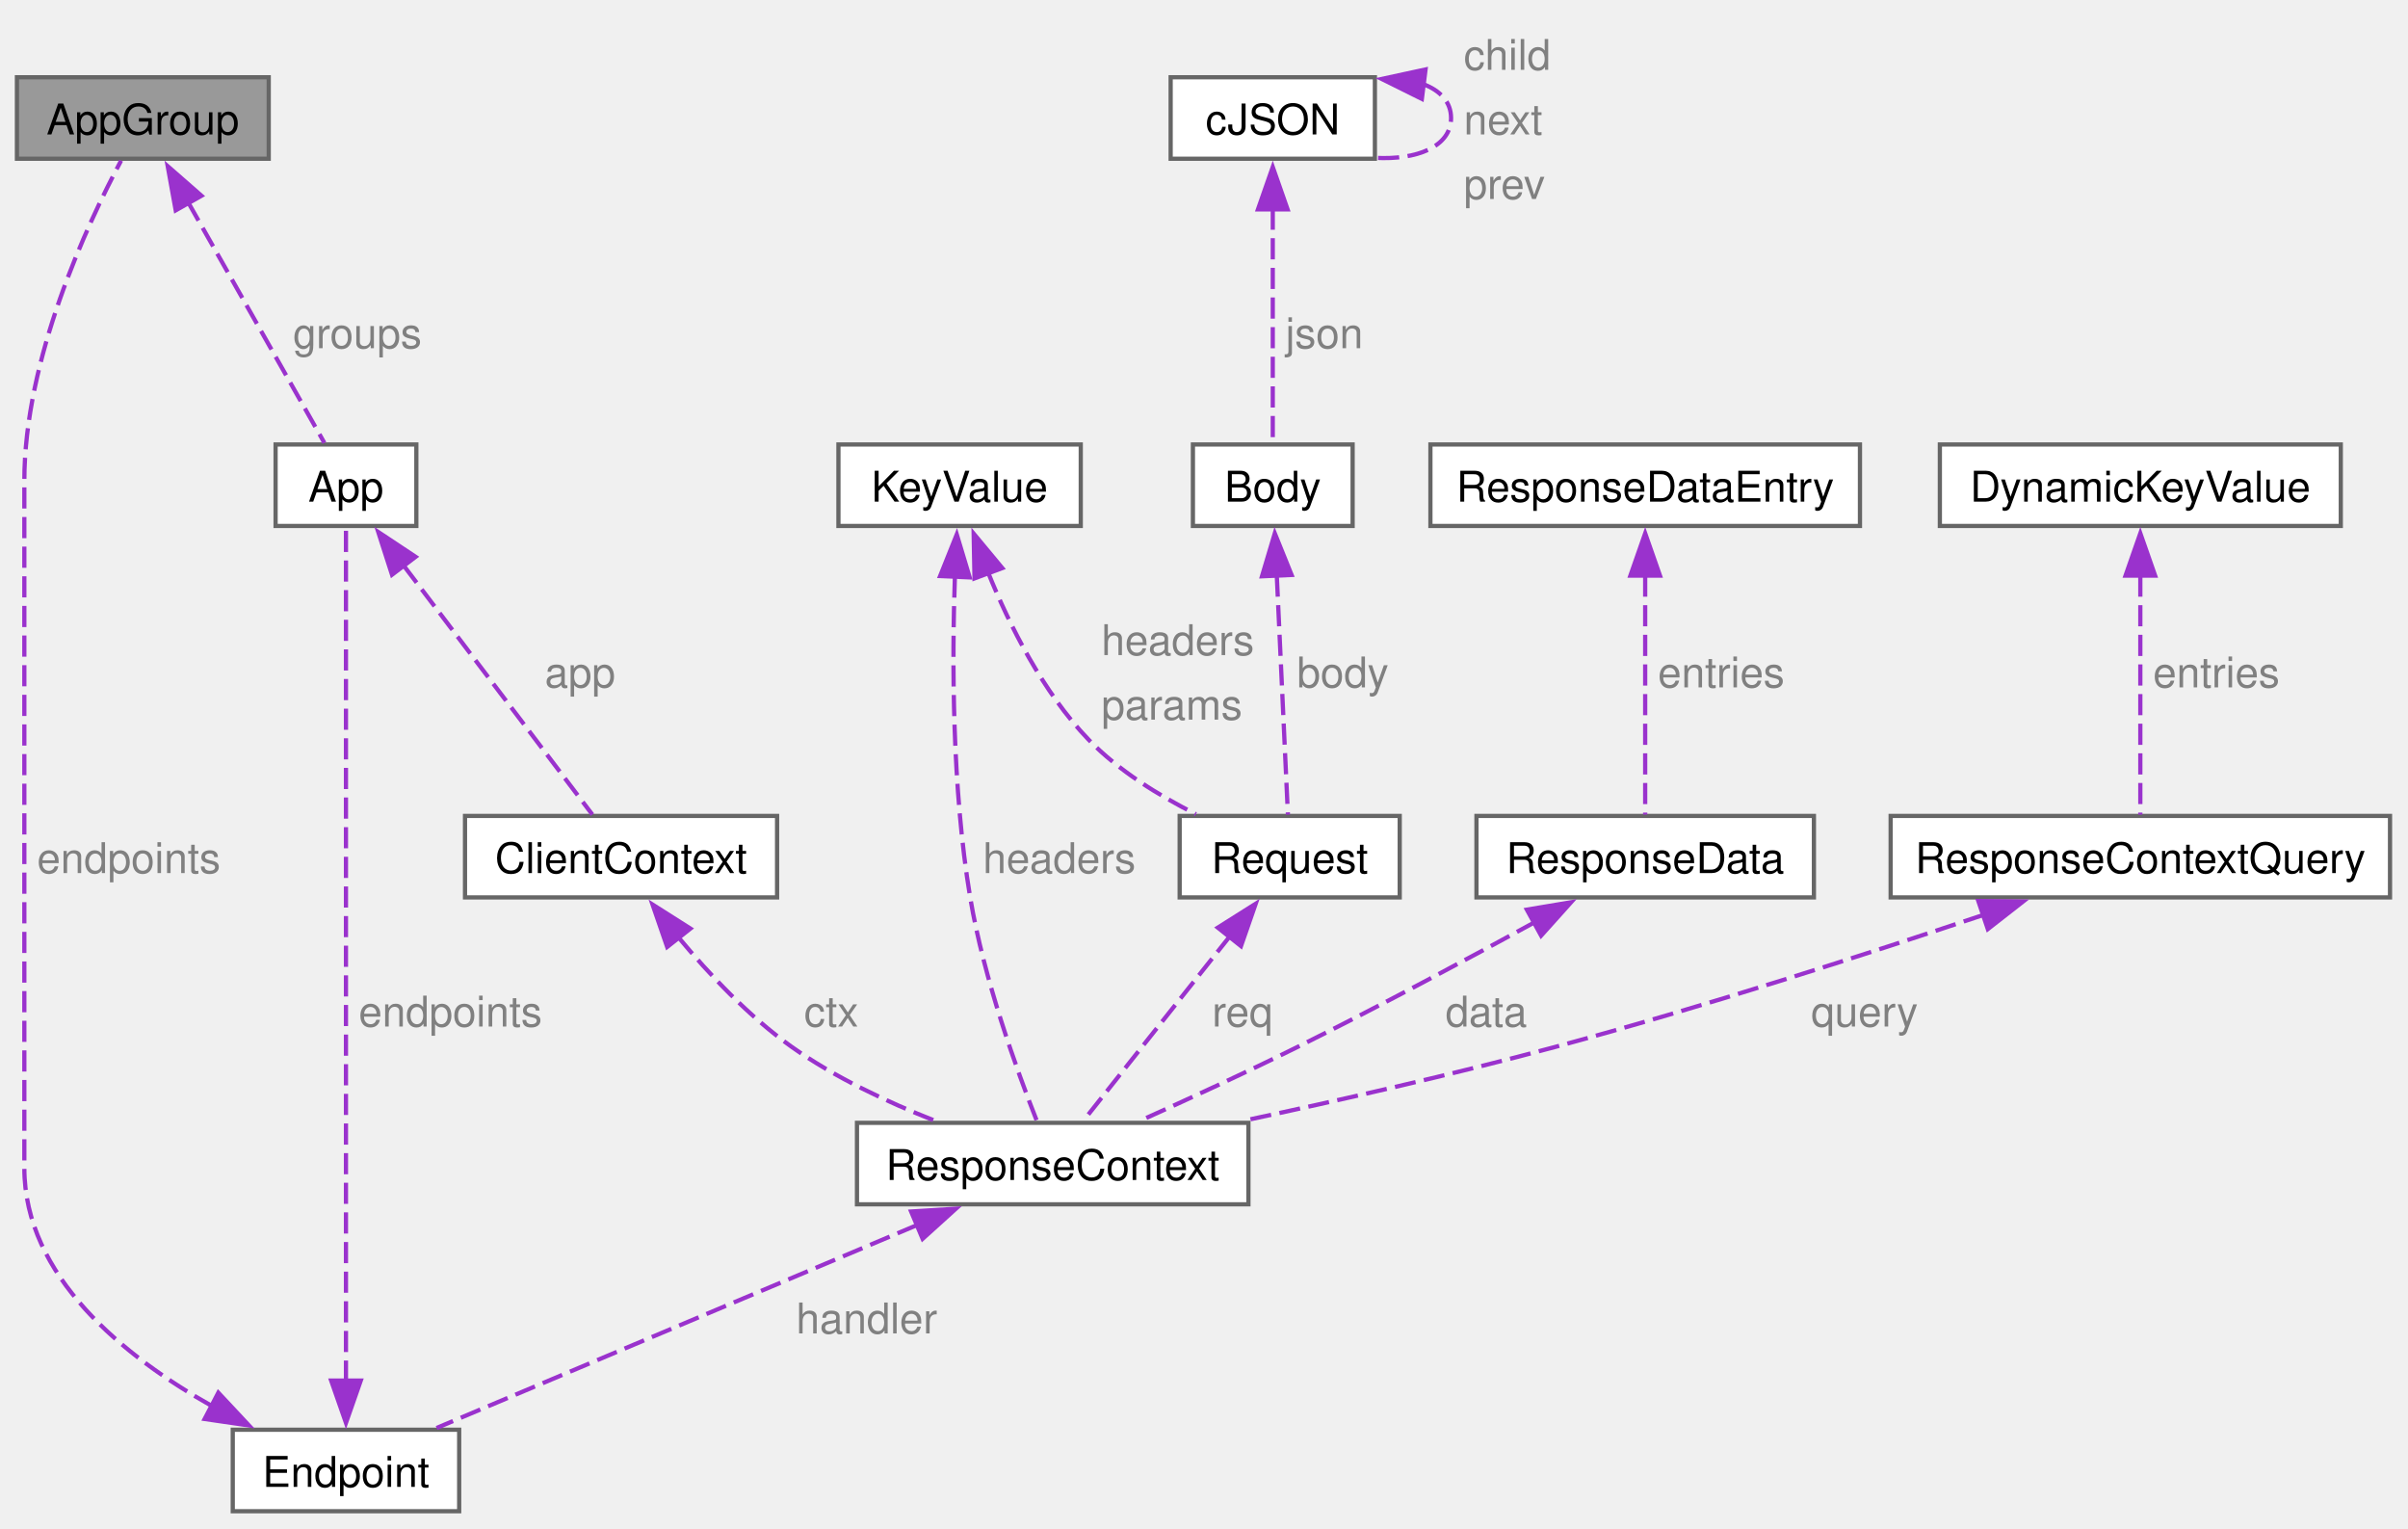
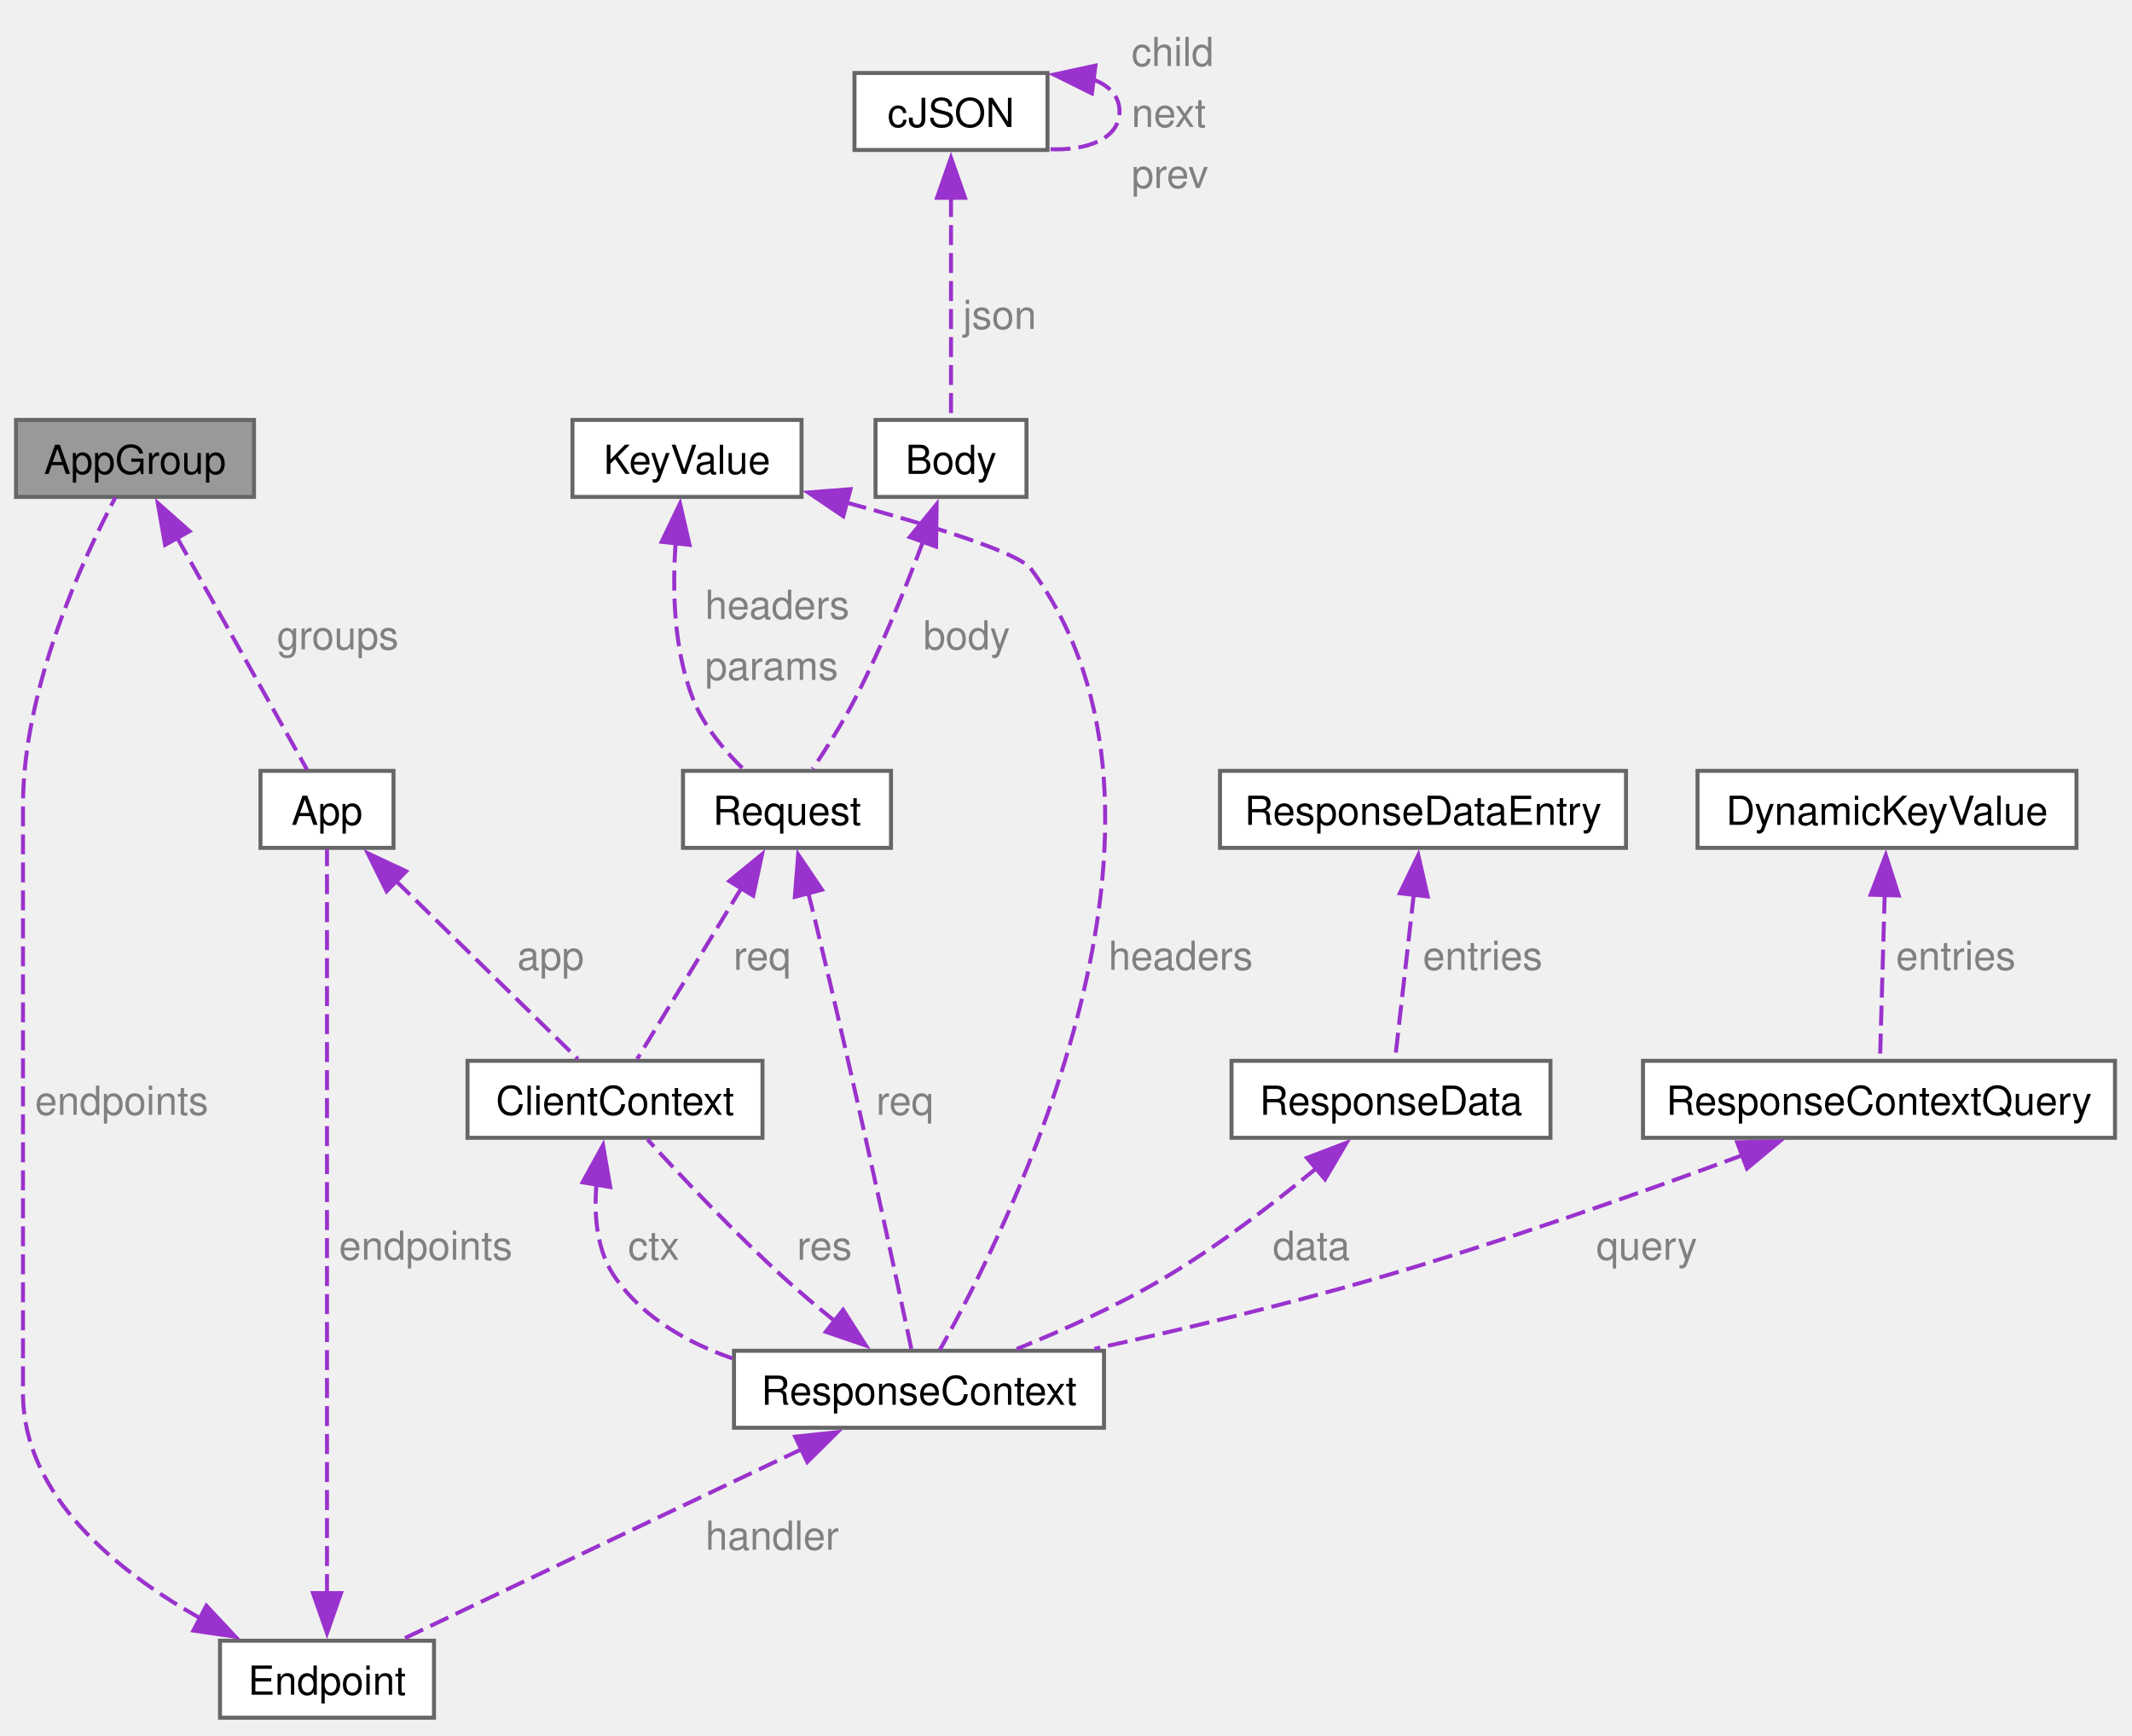
- <svg xmlns="http://www.w3.org/2000/svg" xmlns:xlink="http://www.w3.org/1999/xlink" width="569pt" height="361pt" viewBox="0.00 0.00 569.00 361.00">
-   <g id="graph0" class="graph" transform="scale(1 1) rotate(0) translate(4 357)">
+ <svg xmlns="http://www.w3.org/2000/svg" xmlns:xlink="http://www.w3.org/1999/xlink" width="533pt" height="434pt" viewBox="0.00 0.00 533.00 434.00">
+   <g id="graph0" class="graph" transform="scale(1 1) rotate(0) translate(4 429.5)">
    <g id="Node000001" class="node">
      <g id="a_Node000001">
        <a xlink:title="Group of endpoints with shared root path and middleware.">
-           <polygon fill="#999999" stroke="#666666" points="59.5,-338.75 0,-338.75 0,-319.5 59.5,-319.5 59.5,-338.75" />
-           <text xml:space="preserve" text-anchor="middle" x="29.75" y="-325.25" font-family="Helvetica,sans-Serif" font-size="10.00">AppGroup</text>
+           <polygon fill="#999999" stroke="#666666" points="59.5,-324.5 0,-324.5 0,-305.25 59.5,-305.25 59.5,-324.5" />
+           <text xml:space="preserve" text-anchor="middle" x="29.75" y="-311" font-family="Helvetica,sans-Serif" font-size="10.00">AppGroup</text>
        </a>
      </g>
    </g>
    <g id="Node000005" class="node">
      <g id="a_Node000005">
        <a xlink:href="structApp.html" target="_top" xlink:title="Main application object.">
-           <polygon fill="white" stroke="#666666" points="94.38,-252 61.12,-252 61.12,-232.75 94.38,-232.75 94.38,-252" />
-           <text xml:space="preserve" text-anchor="middle" x="77.75" y="-238.5" font-family="Helvetica,sans-Serif" font-size="10.00">App</text>
+           <polygon fill="white" stroke="#666666" points="94.38,-236.75 61.12,-236.75 61.12,-217.5 94.38,-217.5 94.38,-236.75" />
+           <text xml:space="preserve" text-anchor="middle" x="77.75" y="-223.25" font-family="Helvetica,sans-Serif" font-size="10.00">App</text>
        </a>
      </g>
    </g>
    <g id="edge6_Node000005_Node000001" class="edge">
      <g id="a_edge6_Node000005_Node000001">
        <a xlink:title=" ">
-           <path fill="none" stroke="#9a32cd" stroke-dasharray="5,2" d="M40.44,-309.25C50.47,-291.55 65.02,-265.85 72.65,-252.38" />
-           <polygon fill="#9a32cd" stroke="#9a32cd" points="37.52,-307.31 35.63,-317.74 43.61,-310.76 37.52,-307.31" />
-         </a>
-       </g>
-       <text xml:space="preserve" text-anchor="start" x="65.22" y="-274.75" font-family="Helvetica,sans-Serif" font-size="10.00" fill="grey">groups</text>
+           <path fill="none" stroke="#9a32cd" stroke-dasharray="5,2" d="M40.27,-295.09C50.34,-277.09 65.1,-250.72 72.75,-237.06" />
+           <polygon fill="#9a32cd" stroke="#9a32cd" points="37.28,-293.26 35.45,-303.7 43.38,-296.68 37.28,-293.26" />
+         </a>
+       </g>
+       <text xml:space="preserve" text-anchor="start" x="65.22" y="-267.12" font-family="Helvetica,sans-Serif" font-size="10.00" fill="grey">groups</text>
    </g>
    <g id="Node000002" class="node">
      <g id="a_Node000002">
        <a xlink:href="structEndpoint.html" target="_top" xlink:title="Represents an HTTP route.">
          <polygon fill="white" stroke="#666666" points="104.5,-19.25 51,-19.25 51,0 104.5,0 104.5,-19.25" />
          <text xml:space="preserve" text-anchor="middle" x="77.75" y="-5.75" font-family="Helvetica,sans-Serif" font-size="10.00">Endpoint</text>
        </a>
      </g>
    </g>
    <g id="edge1_Node000001_Node000002" class="edge">
      <g id="a_edge1_Node000001_Node000002">
        <a xlink:title=" ">
-           <path fill="none" stroke="#9a32cd" stroke-dasharray="5,2" d="M46.25,-24.75C25.35,-36.5 1.75,-55.45 1.75,-81.12 1.75,-243.38 1.75,-243.38 1.75,-243.38 1.75,-272.2 16.53,-303.88 24.61,-319.05" />
+           <path fill="none" stroke="#9a32cd" stroke-dasharray="5,2" d="M46.25,-24.75C25.35,-36.5 1.75,-55.45 1.75,-81.12 1.75,-228.12 1.75,-228.12 1.75,-228.12 1.75,-257.57 16.85,-290.01 24.87,-305.17" />
          <polygon fill="#9a32cd" stroke="#9a32cd" points="47.59,-28 54.83,-20.26 44.35,-21.79 47.59,-28" />
        </a>
      </g>
      <text xml:space="preserve" text-anchor="start" x="4.75" y="-150.75" font-family="Helvetica,sans-Serif" font-size="10.00" fill="grey">endpoints</text>
    </g>
    <g id="edge5_Node000005_Node000002" class="edge">
      <g id="a_edge5_Node000005_Node000002">
        <a xlink:title=" ">
-           <path fill="none" stroke="#9a32cd" stroke-dasharray="5,2" d="M77.75,-30.6C77.75,-78.5 77.75,-198.44 77.75,-232.33" />
-           <polygon fill="#9a32cd" stroke="#9a32cd" points="81.25,-30.87 77.75,-20.87 74.25,-30.87 81.25,-30.87" />
+           <path fill="none" stroke="#9a32cd" stroke-dasharray="5,2" d="M77.75,-30.92C77.75,-76.43 77.75,-185.17 77.75,-217.14" />
+           <polygon fill="#9a32cd" stroke="#9a32cd" points="81.25,-31.16 77.75,-21.16 74.25,-31.16 81.25,-31.16" />
        </a>
      </g>
      <text xml:space="preserve" text-anchor="start" x="80.75" y="-114.5" font-family="Helvetica,sans-Serif" font-size="10.00" fill="grey">endpoints</text>
    </g>
    <g id="Node000003" class="node">
      <g id="a_Node000003">
        <a xlink:href="structResponseContext.html" target="_top" xlink:title=" ">
-           <polygon fill="white" stroke="#666666" points="291,-91.75 198.5,-91.75 198.5,-72.5 291,-72.5 291,-91.75" />
-           <text xml:space="preserve" text-anchor="middle" x="244.75" y="-78.25" font-family="Helvetica,sans-Serif" font-size="10.00">ResponseContext</text>
+           <polygon fill="white" stroke="#666666" points="272,-91.75 179.5,-91.75 179.5,-72.5 272,-72.5 272,-91.75" />
+           <text xml:space="preserve" text-anchor="middle" x="225.75" y="-78.25" font-family="Helvetica,sans-Serif" font-size="10.00">ResponseContext</text>
        </a>
      </g>
    </g>
    <g id="edge2_Node000002_Node000003" class="edge">
      <g id="a_edge2_Node000002_Node000003">
        <a xlink:title=" ">
-           <path fill="none" stroke="#9a32cd" stroke-dasharray="5,2" d="M212.68,-67.59C179.29,-53.49 127.92,-31.81 99.16,-19.66" />
-           <polygon fill="#9a32cd" stroke="#9a32cd" points="211.29,-70.8 221.87,-71.46 214.01,-64.35 211.29,-70.8" />
-         </a>
-       </g>
-       <text xml:space="preserve" text-anchor="start" x="184.12" y="-42" font-family="Helvetica,sans-Serif" font-size="10.00" fill="grey">handler</text>
+           <path fill="none" stroke="#9a32cd" stroke-dasharray="5,2" d="M196.56,-67.22C166.95,-53.11 121.99,-31.7 96.72,-19.66" />
+           <polygon fill="#9a32cd" stroke="#9a32cd" points="194.8,-70.26 205.34,-71.4 197.82,-63.94 194.8,-70.26" />
+         </a>
+       </g>
+       <text xml:space="preserve" text-anchor="start" x="172.36" y="-42" font-family="Helvetica,sans-Serif" font-size="10.00" fill="grey">handler</text>
    </g>
    <g id="Node000004" class="node">
      <g id="a_Node000004">
        <a xlink:href="structClientContext.html" target="_top" xlink:title="Context for a connected client.">
-           <polygon fill="white" stroke="#666666" points="179.62,-164.25 105.88,-164.25 105.88,-145 179.62,-145 179.62,-164.25" />
-           <text xml:space="preserve" text-anchor="middle" x="142.75" y="-150.75" font-family="Helvetica,sans-Serif" font-size="10.00">ClientContext</text>
-         </a>
-       </g>
+           <polygon fill="white" stroke="#666666" points="186.62,-164.25 112.88,-164.25 112.88,-145 186.62,-145 186.62,-164.25" />
+           <text xml:space="preserve" text-anchor="middle" x="149.75" y="-150.75" font-family="Helvetica,sans-Serif" font-size="10.00">ClientContext</text>
+         </a>
+       </g>
+     </g>
+     <g id="edge12_Node000004_Node000003" class="edge">
+       <g id="a_edge12_Node000004_Node000003">
+         <a xlink:title=" ">
+           <path fill="none" stroke="#9a32cd" stroke-dasharray="5,2" d="M204.8,-99.09C200.56,-102.51 196.2,-106.17 192.25,-109.75 179.68,-121.15 166.22,-135.44 157.89,-144.55" />
+           <polygon fill="#9a32cd" stroke="#9a32cd" points="206.77,-101.99 212.47,-93.06 202.44,-96.49 206.77,-101.99" />
+         </a>
+       </g>
+       <text xml:space="preserve" text-anchor="start" x="195.25" y="-114.5" font-family="Helvetica,sans-Serif" font-size="10.00" fill="grey">res</text>
    </g>
    <g id="edge3_Node000003_Node000004" class="edge">
      <g id="a_edge3_Node000003_Node000004">
        <a xlink:title=" ">
-           <path fill="none" stroke="#9a32cd" stroke-dasharray="5,2" d="M156.35,-135.53C163.55,-126.88 172.96,-116.88 183,-109.75 193.28,-102.45 205.87,-96.57 217,-92.21" />
-           <polygon fill="#9a32cd" stroke="#9a32cd" points="153.65,-133.3 150.19,-143.32 159.14,-137.64 153.65,-133.3" />
-         </a>
-       </g>
-       <text xml:space="preserve" text-anchor="start" x="186" y="-114.5" font-family="Helvetica,sans-Serif" font-size="10.00" fill="grey">ctx</text>
+           <path fill="none" stroke="#9a32cd" stroke-dasharray="5,2" d="M145.13,-133.51C144.42,-125.45 145.18,-116.51 150,-109.75 156.96,-99.99 167.79,-93.78 179.11,-89.84" />
+           <polygon fill="#9a32cd" stroke="#9a32cd" points="141.65,-133.87 146.76,-143.15 148.55,-132.7 141.65,-133.87" />
+         </a>
+       </g>
+       <text xml:space="preserve" text-anchor="start" x="153" y="-114.5" font-family="Helvetica,sans-Serif" font-size="10.00" fill="grey">ctx</text>
    </g>
    <g id="edge4_Node000004_Node000005" class="edge">
      <g id="a_edge4_Node000004_Node000005">
        <a xlink:title=" ">
-           <path fill="none" stroke="#9a32cd" stroke-dasharray="5,2" d="M91.42,-223.35C105.06,-205.34 125.48,-178.41 135.98,-164.56" />
-           <polygon fill="#9a32cd" stroke="#9a32cd" points="88.63,-221.23 85.38,-231.32 94.21,-225.46 88.63,-221.23" />
-         </a>
-       </g>
-       <text xml:space="preserve" text-anchor="start" x="124.73" y="-194.62" font-family="Helvetica,sans-Serif" font-size="10.00" fill="grey">app</text>
+           <path fill="none" stroke="#9a32cd" stroke-dasharray="5,2" d="M94.93,-209.3C109.21,-195.32 129,-175.95 140.48,-164.7" />
+           <polygon fill="#9a32cd" stroke="#9a32cd" points="92.65,-206.64 87.95,-216.14 97.54,-211.64 92.65,-206.64" />
+         </a>
+       </g>
+       <text xml:space="preserve" text-anchor="start" x="125.32" y="-187" font-family="Helvetica,sans-Serif" font-size="10.00" fill="grey">app</text>
    </g>
    <g id="Node000006" class="node">
      <g id="a_Node000006">
        <a xlink:href="structRequest.html" target="_top" xlink:title="HTTP request structure.">
-           <polygon fill="white" stroke="#666666" points="326.75,-164.25 274.75,-164.25 274.75,-145 326.75,-145 326.75,-164.25" />
-           <text xml:space="preserve" text-anchor="middle" x="300.75" y="-150.75" font-family="Helvetica,sans-Serif" font-size="10.00">Request</text>
-         </a>
-       </g>
-     </g>
-     <g id="edge7_Node000003_Node000006" class="edge">
-       <g id="a_edge7_Node000003_Node000006">
-         <a xlink:title=" ">
-           <path fill="none" stroke="#9a32cd" stroke-dasharray="5,2" d="M286.76,-136.01C275.7,-122.09 260.72,-103.23 251.96,-92.2" />
-           <polygon fill="#9a32cd" stroke="#9a32cd" points="283.76,-137.86 292.72,-143.51 289.24,-133.5 283.76,-137.86" />
-         </a>
-       </g>
-       <text xml:space="preserve" text-anchor="start" x="282.41" y="-114.5" font-family="Helvetica,sans-Serif" font-size="10.00" fill="grey">req</text>
+           <polygon fill="white" stroke="#666666" points="218.75,-236.75 166.75,-236.75 166.75,-217.5 218.75,-217.5 218.75,-236.75" />
+           <text xml:space="preserve" text-anchor="middle" x="192.75" y="-223.25" font-family="Helvetica,sans-Serif" font-size="10.00">Request</text>
+         </a>
+       </g>
+     </g>
+     <g id="edge13_Node000003_Node000006" class="edge">
+       <g id="a_edge13_Node000003_Node000006">
+         <a xlink:title=" ">
+           <path fill="none" stroke="#9a32cd" stroke-dasharray="5,2" d="M198.03,-206.37C198.62,-204.06 199.21,-201.73 199.75,-199.5 209.43,-159.67 219.69,-111.84 223.84,-92.21" />
+           <polygon fill="#9a32cd" stroke="#9a32cd" points="194.71,-205.25 195.55,-215.81 201.48,-207.03 194.71,-205.25" />
+         </a>
+       </g>
+       <text xml:space="preserve" text-anchor="start" x="215.05" y="-150.75" font-family="Helvetica,sans-Serif" font-size="10.00" fill="grey">req</text>
+     </g>
+     <g id="edge7_Node000004_Node000006" class="edge">
+       <g id="a_edge7_Node000004_Node000006">
+         <a xlink:title=" ">
+           <path fill="none" stroke="#9a32cd" stroke-dasharray="5,2" d="M181.51,-207.7C173.08,-193.87 161.89,-175.52 155.29,-164.7" />
+           <polygon fill="#9a32cd" stroke="#9a32cd" points="178.32,-209.19 186.52,-215.9 184.3,-205.54 178.32,-209.19" />
+         </a>
+       </g>
+       <text xml:space="preserve" text-anchor="start" x="179.37" y="-187" font-family="Helvetica,sans-Serif" font-size="10.00" fill="grey">req</text>
    </g>
    <g id="Node000007" class="node">
      <g id="a_Node000007">
        <a xlink:href="structKeyValue.html" target="_top" xlink:title="Fixed-size key/value pair.">
-           <polygon fill="white" stroke="#666666" points="251.38,-252 194.12,-252 194.12,-232.75 251.38,-232.75 251.38,-252" />
-           <text xml:space="preserve" text-anchor="middle" x="222.75" y="-238.5" font-family="Helvetica,sans-Serif" font-size="10.00">KeyValue</text>
-         </a>
-       </g>
-     </g>
-     <g id="edge12_Node000003_Node000007" class="edge">
-       <g id="a_edge12_Node000003_Node000007">
-         <a xlink:title=" ">
-           <path fill="none" stroke="#9a32cd" stroke-dasharray="5,2" d="M221.64,-220.82C220.96,-201.2 220.92,-170.88 225.25,-145 228.48,-125.67 236.33,-104.03 241.02,-92.15" />
-           <polygon fill="#9a32cd" stroke="#9a32cd" points="218.14,-220.91 222.08,-230.75 225.13,-220.6 218.14,-220.91" />
-         </a>
-       </g>
-       <text xml:space="preserve" text-anchor="start" x="228.25" y="-150.75" font-family="Helvetica,sans-Serif" font-size="10.00" fill="grey">headers</text>
+           <polygon fill="white" stroke="#666666" points="196.38,-324.5 139.12,-324.5 139.12,-305.25 196.38,-305.25 196.38,-324.5" />
+           <text xml:space="preserve" text-anchor="middle" x="167.75" y="-311" font-family="Helvetica,sans-Serif" font-size="10.00">KeyValue</text>
+         </a>
+       </g>
+     </g>
+     <g id="edge14_Node000003_Node000007" class="edge">
+       <g id="a_edge14_Node000003_Node000007">
+         <a xlink:title=" ">
+           <path fill="none" stroke="#9a32cd" stroke-dasharray="5,2" d="M207.7,-303.81C228.71,-298.11 250.74,-291.33 253.75,-287.25 299.6,-225.06 248.14,-122.5 230.95,-91.96" />
+           <polygon fill="#9a32cd" stroke="#9a32cd" points="206.82,-300.42 198.05,-306.36 208.62,-307.18 206.82,-300.42" />
+         </a>
+       </g>
+       <text xml:space="preserve" text-anchor="start" x="273.13" y="-187" font-family="Helvetica,sans-Serif" font-size="10.00" fill="grey">headers</text>
    </g>
    <g id="edge8_Node000006_Node000007" class="edge">
      <g id="a_edge8_Node000006_Node000007">
        <a xlink:title=" ">
-           <path fill="none" stroke="#9a32cd" stroke-dasharray="5,2" d="M229.5,-221.72C234.54,-209.27 242.43,-193.46 253.25,-182.25 260.34,-174.91 269.91,-169.02 278.59,-164.67" />
-           <polygon fill="#9a32cd" stroke="#9a32cd" points="226.27,-220.36 226.07,-230.95 232.84,-222.8 226.27,-220.36" />
-         </a>
-       </g>
-       <text xml:space="preserve" text-anchor="start" x="256.25" y="-202.25" font-family="Helvetica,sans-Serif" font-size="10.00" fill="grey">headers</text>
-       <text xml:space="preserve" text-anchor="start" x="256.25" y="-187" font-family="Helvetica,sans-Serif" font-size="10.00" fill="grey">params</text>
+           <path fill="none" stroke="#9a32cd" stroke-dasharray="5,2" d="M164.92,-293.83C164.06,-282.05 164.4,-267.1 169.25,-254.75 171.95,-247.86 177.29,-241.58 182.19,-236.85" />
+           <polygon fill="#9a32cd" stroke="#9a32cd" points="161.42,-294.03 166,-303.59 168.38,-293.26 161.42,-294.03" />
+         </a>
+       </g>
+       <text xml:space="preserve" text-anchor="start" x="172.25" y="-274.75" font-family="Helvetica,sans-Serif" font-size="10.00" fill="grey">headers</text>
+       <text xml:space="preserve" text-anchor="start" x="172.25" y="-259.5" font-family="Helvetica,sans-Serif" font-size="10.00" fill="grey">params</text>
    </g>
    <g id="Node000008" class="node">
      <g id="a_Node000008">
        <a xlink:href="structBody.html" target="_top" xlink:title="HTTP request or response body.">
-           <polygon fill="white" stroke="#666666" points="315.62,-252 277.88,-252 277.88,-232.75 315.62,-232.75 315.62,-252" />
-           <text xml:space="preserve" text-anchor="middle" x="296.75" y="-238.5" font-family="Helvetica,sans-Serif" font-size="10.00">Body</text>
+           <polygon fill="white" stroke="#666666" points="252.62,-324.5 214.88,-324.5 214.88,-305.25 252.62,-305.25 252.62,-324.5" />
+           <text xml:space="preserve" text-anchor="middle" x="233.75" y="-311" font-family="Helvetica,sans-Serif" font-size="10.00">Body</text>
        </a>
      </g>
    </g>
    <g id="edge9_Node000006_Node000008" class="edge">
      <g id="a_edge9_Node000006_Node000008">
        <a xlink:title=" ">
-           <path fill="none" stroke="#9a32cd" stroke-dasharray="5,2" d="M297.7,-221.04C298.53,-203.11 299.71,-177.83 300.33,-164.56" />
-           <polygon fill="#9a32cd" stroke="#9a32cd" points="294.2,-220.86 297.23,-231.01 301.2,-221.18 294.2,-220.86" />
-         </a>
-       </g>
-       <text xml:space="preserve" text-anchor="start" x="302.46" y="-194.62" font-family="Helvetica,sans-Serif" font-size="10.00" fill="grey">body</text>
+           <path fill="none" stroke="#9a32cd" stroke-dasharray="5,2" d="M226.75,-294.07C222.37,-282.39 216.32,-267.46 209.75,-254.75 206.63,-248.71 202.54,-242.27 199.16,-237.24" />
+           <polygon fill="#9a32cd" stroke="#9a32cd" points="223.44,-295.21 230.15,-303.41 230.02,-292.82 223.44,-295.21" />
+         </a>
+       </g>
+       <text xml:space="preserve" text-anchor="start" x="226.82" y="-267.12" font-family="Helvetica,sans-Serif" font-size="10.00" fill="grey">body</text>
    </g>
    <g id="Node000009" class="node">
      <g id="a_Node000009">
        <a xlink:href="structcJSON.html" target="_top" xlink:title=" ">
-           <polygon fill="white" stroke="#666666" points="320.88,-338.75 272.62,-338.75 272.62,-319.5 320.88,-319.5 320.88,-338.75" />
-           <text xml:space="preserve" text-anchor="middle" x="296.75" y="-325.25" font-family="Helvetica,sans-Serif" font-size="10.00">cJSON</text>
+           <polygon fill="white" stroke="#666666" points="257.88,-411.25 209.62,-411.25 209.62,-392 257.88,-392 257.88,-411.25" />
+           <text xml:space="preserve" text-anchor="middle" x="233.75" y="-397.75" font-family="Helvetica,sans-Serif" font-size="10.00">cJSON</text>
        </a>
      </g>
    </g>
    <g id="edge10_Node000008_Node000009" class="edge">
      <g id="a_edge10_Node000008_Node000009">
        <a xlink:title=" ">
-           <path fill="none" stroke="#9a32cd" stroke-dasharray="5,2" d="M296.75,-307.73C296.75,-290.1 296.75,-265.47 296.75,-252.38" />
-           <polygon fill="#9a32cd" stroke="#9a32cd" points="293.25,-307.54 296.75,-317.54 300.25,-307.54 293.25,-307.54" />
-         </a>
-       </g>
-       <text xml:space="preserve" text-anchor="start" x="299.75" y="-274.75" font-family="Helvetica,sans-Serif" font-size="10.00" fill="grey">json</text>
+           <path fill="none" stroke="#9a32cd" stroke-dasharray="5,2" d="M233.75,-380.23C233.75,-362.6 233.75,-337.97 233.75,-324.88" />
+           <polygon fill="#9a32cd" stroke="#9a32cd" points="230.25,-380.04 233.75,-390.04 237.25,-380.04 230.25,-380.04" />
+         </a>
+       </g>
+       <text xml:space="preserve" text-anchor="start" x="236.75" y="-347.25" font-family="Helvetica,sans-Serif" font-size="10.00" fill="grey">json</text>
    </g>
    <g id="edge11_Node000009_Node000009" class="edge">
      <g id="a_edge11_Node000009_Node000009">
        <a xlink:title=" ">
-           <path fill="none" stroke="#9a32cd" stroke-dasharray="5,2" d="M332.3,-337.13C336.29,-335.62 338.88,-332.95 338.88,-329.12 338.88,-322.32 330.71,-319.18 320.99,-319.71" />
-           <polygon fill="#9a32cd" stroke="#9a32cd" points="331.98,-333.64 322.49,-338.35 332.85,-340.59 331.98,-333.64" />
-         </a>
-       </g>
-       <text xml:space="preserve" text-anchor="start" x="341.88" y="-340.5" font-family="Helvetica,sans-Serif" font-size="10.00" fill="grey">child</text>
-       <text xml:space="preserve" text-anchor="start" x="341.88" y="-325.25" font-family="Helvetica,sans-Serif" font-size="10.00" fill="grey">next</text>
-       <text xml:space="preserve" text-anchor="start" x="341.88" y="-310" font-family="Helvetica,sans-Serif" font-size="10.00" fill="grey">prev</text>
+           <path fill="none" stroke="#9a32cd" stroke-dasharray="5,2" d="M269.3,-409.63C273.29,-408.12 275.88,-405.45 275.88,-401.62 275.88,-394.82 267.71,-391.68 257.99,-392.21" />
+           <polygon fill="#9a32cd" stroke="#9a32cd" points="268.98,-406.14 259.49,-410.85 269.85,-413.09 268.98,-406.14" />
+         </a>
+       </g>
+       <text xml:space="preserve" text-anchor="start" x="278.88" y="-413" font-family="Helvetica,sans-Serif" font-size="10.00" fill="grey">child</text>
+       <text xml:space="preserve" text-anchor="start" x="278.88" y="-397.75" font-family="Helvetica,sans-Serif" font-size="10.00" fill="grey">next</text>
+       <text xml:space="preserve" text-anchor="start" x="278.88" y="-382.5" font-family="Helvetica,sans-Serif" font-size="10.00" fill="grey">prev</text>
    </g>
    <g id="Node000010" class="node">
      <g id="a_Node000010">
        <a xlink:href="structResponseData.html" target="_top" xlink:title=" ">
-           <polygon fill="white" stroke="#666666" points="424.62,-164.25 344.88,-164.25 344.88,-145 424.62,-145 424.62,-164.25" />
-           <text xml:space="preserve" text-anchor="middle" x="384.75" y="-150.75" font-family="Helvetica,sans-Serif" font-size="10.00">ResponseData</text>
-         </a>
-       </g>
-     </g>
-     <g id="edge13_Node000003_Node000010" class="edge">
-       <g id="a_edge13_Node000003_Node000010">
-         <a xlink:title=" ">
-           <path fill="none" stroke="#9a32cd" stroke-dasharray="5,2" d="M358.83,-139.24C342.8,-130.47 321.73,-119.17 302.75,-109.75 290.44,-103.64 276.45,-97.2 265.29,-92.19" />
-           <polygon fill="#9a32cd" stroke="#9a32cd" points="356.79,-142.11 367.24,-143.86 360.16,-135.97 356.79,-142.11" />
-         </a>
-       </g>
-       <text xml:space="preserve" text-anchor="start" x="337.56" y="-114.5" font-family="Helvetica,sans-Serif" font-size="10.00" fill="grey">data</text>
+           <polygon fill="white" stroke="#666666" points="383.62,-164.25 303.88,-164.25 303.88,-145 383.62,-145 383.62,-164.25" />
+           <text xml:space="preserve" text-anchor="middle" x="343.75" y="-150.75" font-family="Helvetica,sans-Serif" font-size="10.00">ResponseData</text>
+         </a>
+       </g>
+     </g>
+     <g id="edge15_Node000003_Node000010" class="edge">
+       <g id="a_edge15_Node000003_Node000010">
+         <a xlink:title=" ">
+           <path fill="none" stroke="#9a32cd" stroke-dasharray="5,2" d="M325.28,-137.54C314.5,-128.65 300.39,-117.81 286.75,-109.75 275.21,-102.93 261.6,-96.82 250.17,-92.19" />
+           <polygon fill="#9a32cd" stroke="#9a32cd" points="322.73,-139.98 332.63,-143.76 327.25,-134.63 322.73,-139.98" />
+         </a>
+       </g>
+       <text xml:space="preserve" text-anchor="start" x="314.2" y="-114.5" font-family="Helvetica,sans-Serif" font-size="10.00" fill="grey">data</text>
    </g>
    <g id="Node000011" class="node">
      <g id="a_Node000011">
        <a xlink:href="structResponseDataEntry.html" target="_top" xlink:title=" ">
-           <polygon fill="white" stroke="#666666" points="435.5,-252 334,-252 334,-232.75 435.5,-232.75 435.5,-252" />
-           <text xml:space="preserve" text-anchor="middle" x="384.75" y="-238.5" font-family="Helvetica,sans-Serif" font-size="10.00">ResponseDataEntry</text>
-         </a>
-       </g>
-     </g>
-     <g id="edge14_Node000010_Node000011" class="edge">
-       <g id="a_edge14_Node000010_Node000011">
-         <a xlink:title=" ">
-           <path fill="none" stroke="#9a32cd" stroke-dasharray="5,2" d="M384.75,-221.04C384.75,-203.11 384.75,-177.83 384.75,-164.56" />
-           <polygon fill="#9a32cd" stroke="#9a32cd" points="381.25,-221.01 384.75,-231.01 388.25,-221.01 381.25,-221.01" />
-         </a>
-       </g>
-       <text xml:space="preserve" text-anchor="start" x="387.75" y="-194.62" font-family="Helvetica,sans-Serif" font-size="10.00" fill="grey">entries</text>
+           <polygon fill="white" stroke="#666666" points="402.5,-236.75 301,-236.75 301,-217.5 402.5,-217.5 402.5,-236.75" />
+           <text xml:space="preserve" text-anchor="middle" x="351.75" y="-223.25" font-family="Helvetica,sans-Serif" font-size="10.00">ResponseDataEntry</text>
+         </a>
+       </g>
+     </g>
+     <g id="edge16_Node000010_Node000011" class="edge">
+       <g id="a_edge16_Node000010_Node000011">
+         <a xlink:title=" ">
+           <path fill="none" stroke="#9a32cd" stroke-dasharray="5,2" d="M349.47,-206.05C347.93,-192.44 345.96,-175.1 344.78,-164.7" />
+           <polygon fill="#9a32cd" stroke="#9a32cd" points="345.96,-206.15 350.57,-215.69 352.92,-205.36 345.96,-206.15" />
+         </a>
+       </g>
+       <text xml:space="preserve" text-anchor="start" x="351.7" y="-187" font-family="Helvetica,sans-Serif" font-size="10.00" fill="grey">entries</text>
    </g>
    <g id="Node000012" class="node">
      <g id="a_Node000012">
        <a xlink:href="structResponseContextQuery.html" target="_top" xlink:title=" ">
-           <polygon fill="white" stroke="#666666" points="560.75,-164.25 442.75,-164.25 442.75,-145 560.75,-145 560.75,-164.25" />
-           <text xml:space="preserve" text-anchor="middle" x="501.75" y="-150.75" font-family="Helvetica,sans-Serif" font-size="10.00">ResponseContextQuery</text>
-         </a>
-       </g>
-     </g>
-     <g id="edge15_Node000003_Node000012" class="edge">
-       <g id="a_edge15_Node000003_Node000012">
-         <a xlink:title=" ">
-           <path fill="none" stroke="#9a32cd" stroke-dasharray="5,2" d="M464.75,-140.89C437.11,-131.61 398.31,-119.09 363.75,-109.75 339.43,-103.18 312.01,-96.96 289.62,-92.19" />
-           <polygon fill="#9a32cd" stroke="#9a32cd" points="463.47,-144.15 474.06,-144.04 465.71,-137.52 463.47,-144.15" />
-         </a>
-       </g>
-       <text xml:space="preserve" text-anchor="start" x="423.96" y="-114.5" font-family="Helvetica,sans-Serif" font-size="10.00" fill="grey">query</text>
+           <polygon fill="white" stroke="#666666" points="524.75,-164.25 406.75,-164.25 406.75,-145 524.75,-145 524.75,-164.25" />
+           <text xml:space="preserve" text-anchor="middle" x="465.75" y="-150.75" font-family="Helvetica,sans-Serif" font-size="10.00">ResponseContextQuery</text>
+         </a>
+       </g>
+     </g>
+     <g id="edge17_Node000003_Node000012" class="edge">
+       <g id="a_edge17_Node000003_Node000012">
+         <a xlink:title=" ">
+           <path fill="none" stroke="#9a32cd" stroke-dasharray="5,2" d="M431.83,-140.72C406.65,-131.41 371.34,-118.91 339.75,-109.75 316.81,-103.1 290.92,-96.94 269.61,-92.23" />
+           <polygon fill="#9a32cd" stroke="#9a32cd" points="430.29,-143.88 440.88,-144.1 432.74,-137.32 430.29,-143.88" />
+         </a>
+       </g>
+       <text xml:space="preserve" text-anchor="start" x="395.08" y="-114.5" font-family="Helvetica,sans-Serif" font-size="10.00" fill="grey">query</text>
    </g>
    <g id="Node000013" class="node">
      <g id="a_Node000013">
        <a xlink:href="structDynamicKeyValue.html" target="_top" xlink:title="Dynamic key/value pair.">
-           <polygon fill="white" stroke="#666666" points="549.12,-252 454.38,-252 454.38,-232.75 549.12,-232.75 549.12,-252" />
-           <text xml:space="preserve" text-anchor="middle" x="501.75" y="-238.5" font-family="Helvetica,sans-Serif" font-size="10.00">DynamicKeyValue</text>
-         </a>
-       </g>
-     </g>
-     <g id="edge16_Node000012_Node000013" class="edge">
-       <g id="a_edge16_Node000012_Node000013">
-         <a xlink:title=" ">
-           <path fill="none" stroke="#9a32cd" stroke-dasharray="5,2" d="M501.75,-221.04C501.75,-203.11 501.75,-177.83 501.75,-164.56" />
-           <polygon fill="#9a32cd" stroke="#9a32cd" points="498.25,-221.01 501.75,-231.01 505.25,-221.01 498.25,-221.01" />
-         </a>
-       </g>
-       <text xml:space="preserve" text-anchor="start" x="504.75" y="-194.62" font-family="Helvetica,sans-Serif" font-size="10.00" fill="grey">entries</text>
+           <polygon fill="white" stroke="#666666" points="515.12,-236.75 420.38,-236.75 420.38,-217.5 515.12,-217.5 515.12,-236.75" />
+           <text xml:space="preserve" text-anchor="middle" x="467.75" y="-223.25" font-family="Helvetica,sans-Serif" font-size="10.00">DynamicKeyValue</text>
+         </a>
+       </g>
+     </g>
+     <g id="edge18_Node000012_Node000013" class="edge">
+       <g id="a_edge18_Node000012_Node000013">
+         <a xlink:title=" ">
+           <path fill="none" stroke="#9a32cd" stroke-dasharray="5,2" d="M467.18,-206.05C466.79,-192.44 466.3,-175.1 466.01,-164.7" />
+           <polygon fill="#9a32cd" stroke="#9a32cd" points="463.67,-205.79 467.45,-215.68 470.67,-205.59 463.67,-205.79" />
+         </a>
+       </g>
+       <text xml:space="preserve" text-anchor="start" x="469.99" y="-187" font-family="Helvetica,sans-Serif" font-size="10.00" fill="grey">entries</text>
    </g>
  </g>
</svg>
